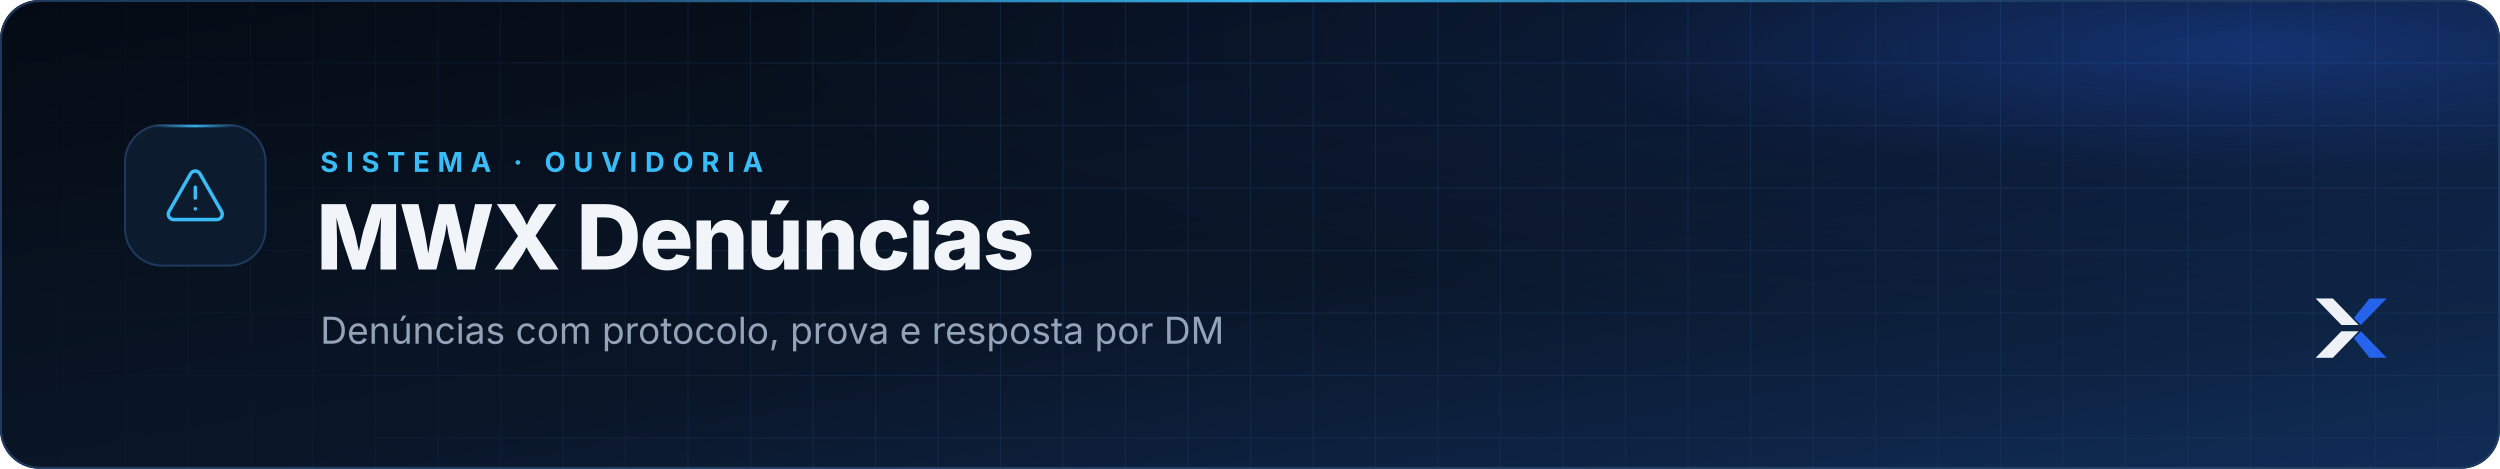
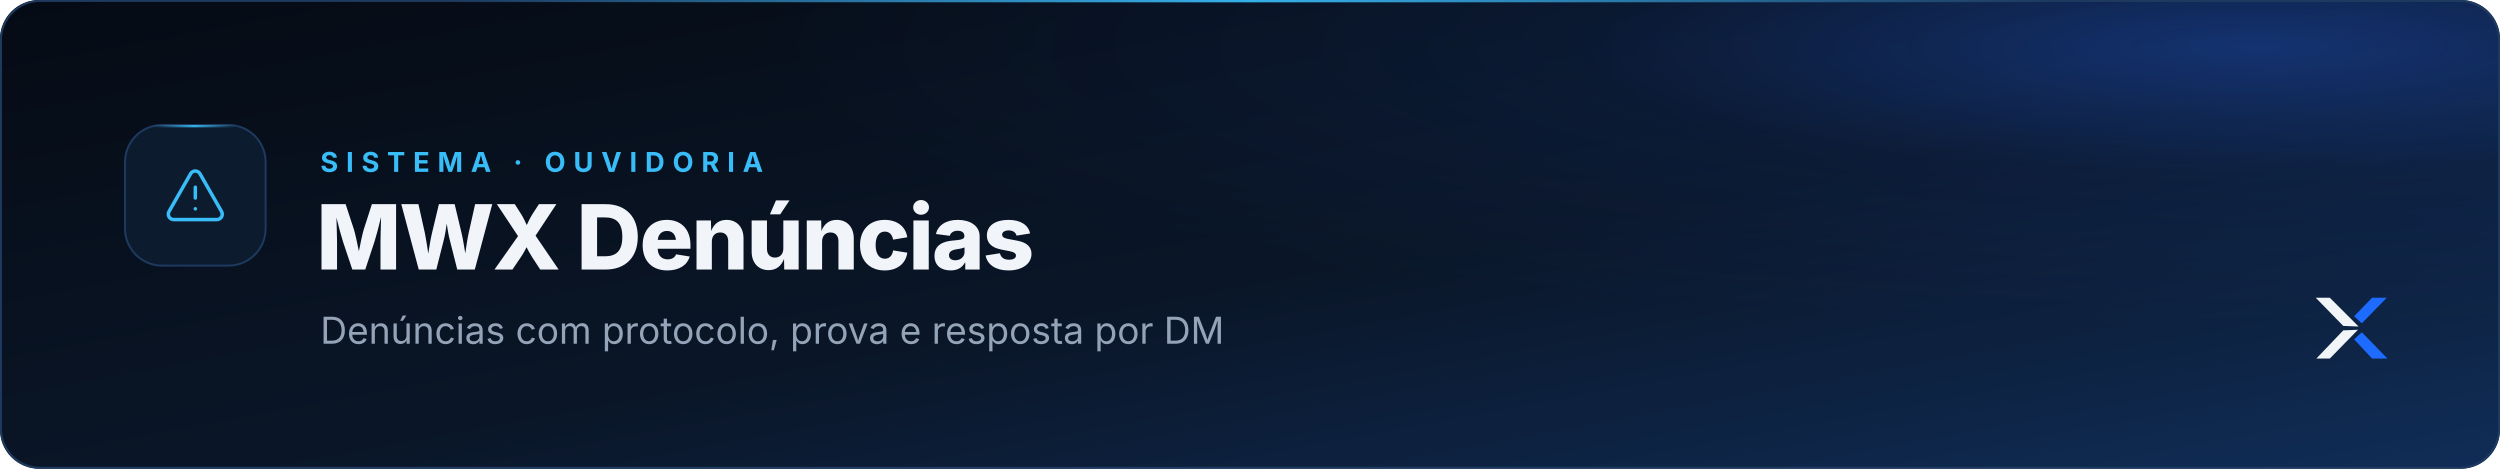
<svg xmlns="http://www.w3.org/2000/svg" width="1280" height="240" viewBox="0 0 1280 240" role="img" aria-label="MWX Denúncias — Denúncias com protocolo, prova e resposta por DM" font-family="'Segoe UI', 'Inter', 'Helvetica Neue', Arial, sans-serif">
  <defs>
    <linearGradient id="bgddenuncias" x1="0" y1="0" x2="1" y2="1">
      <stop offset="0" stop-color="#050B14" />
      <stop offset=".55" stop-color="#0A1628" />
      <stop offset="1" stop-color="#102D58" />
    </linearGradient>
    <radialGradient id="glowddenuncias" cx="0.9" cy="0.1" r=".6">
      <stop offset="0" stop-color="#2563EB" stop-opacity=".38" />
      <stop offset=".45" stop-color="#2563EB" stop-opacity=".08" />
      <stop offset="1" stop-color="#2563EB" stop-opacity="0" />
    </radialGradient>
-     <pattern id="gridddenuncias" width="32" height="32" patternUnits="userSpaceOnUse">
-       <path d="M32 0H0V32" fill="none" stroke="#1E3A5F" stroke-width="1" opacity=".45" />
-     </pattern>
    <linearGradient id="edgeddenuncias" x1="0" y1="0" x2="1" y2="0">
      <stop offset="0" stop-color="#38BDF8" stop-opacity="0" />
      <stop offset=".5" stop-color="#38BDF8" stop-opacity=".9" />
      <stop offset="1" stop-color="#38BDF8" stop-opacity="0" />
    </linearGradient>
-     <linearGradient id="txtddenuncias" x1="0" y1="0" x2="1" y2="0">
-       <stop offset="0" stop-color="#2563EB" />
-       <stop offset=".5" stop-color="#3B82F6" />
-       <stop offset="1" stop-color="#38BDF8" />
-     </linearGradient>
-     <linearGradient id="fadeddenuncias" x1="0" y1="0" x2="1" y2="0">
-       <stop offset="0" stop-color="#fff" stop-opacity="0" />
-       <stop offset=".35" stop-color="#fff" stop-opacity=".9" />
-       <stop offset="1" stop-color="#fff" />
-     </linearGradient>
-     <mask id="gmddenuncias">
-       <rect width="1280" height="240" fill="url(#fadeddenuncias)" />
-     </mask>
    <clipPath id="clipddenuncias">
      <rect width="1280" height="240" rx="20" />
    </clipPath>
  </defs>
  <g clip-path="url(#clipddenuncias)">
    <rect width="1280" height="240" fill="url(#bgddenuncias)" />
-     <rect width="1280" height="240" fill="url(#gridddenuncias)" mask="url(#gmddenuncias)" />
    <rect width="1280" height="240" fill="url(#glowddenuncias)" />
  </g>
  <rect x=".5" y=".5" width="1279" height="239" rx="20" fill="none" stroke="#1E3A5F" />
  <rect x="230" y="0" width="819" height="1.2" fill="url(#edgeddenuncias)" />
  <rect x="64" y="64" width="72" height="72" rx="19" fill="#0D1B2E" stroke="#1E3A5F" />
  <rect x="78" y="64" width="43" height="1.2" fill="url(#edgeddenuncias)" />
  <g transform="translate(83.44 83.44) scale(1.38)" fill="none" stroke="#38BDF8" stroke-width="1.30" stroke-linecap="round" stroke-linejoin="round" color="#38BDF8">
    <path d="m21.73 18-8-14a2 2 0 0 0-3.48 0l-8 14A2 2 0 0 0 4 21h16a2 2 0 0 0 1.73-3" />
    <path d="M12 9v4" />
    <path d="M12 17h.01" />
  </g>
  <text x="164" y="88" fill="#38BDF8" font-size="14" font-weight="700" letter-spacing="4">SISTEMA · OUVIDORIA</text>
  <text x="162" y="138" fill="#F1F5F9" font-size="46" font-weight="800" letter-spacing="-1">MWX Denúncias</text>
  <text x="164" y="176" fill="#94A3B8" font-size="19">Denúncias com protocolo, prova e resposta por DM</text>
-   <g transform="translate(1184 148) scale(0.4)">
-     <path d="M4 12h22l33 34H37Z" fill="#EEF2F7" />
-     <path d="M37 54h22L26 88H4Z" fill="#EEF2F7" />
-     <path d="M73 12h22L62 46 53 37Z" fill="#2563EB" />
-     <path d="M53 63l9-9 33 34H73Z" fill="#2563EB" />
+   <g transform="translate(1184 150.79) scale(0.3279)">
+     <g fill="#F2F5F8">
+       <path d="M 71,55 L 48,56 L 6,100 L 27,100 Z" />
+       <path d="M 5,5 L 48,49 L 72,50 L 27,5 Z" />
+     </g>
+     <g fill="#1E6BFF">
+       <path d="M 65,70 L 93,100 L 117,100 L 77,59 Z" />
+       <path d="M 116,5 L 93,5 L 65,34 L 77,45 Z" />
+     </g>
  </g>
</svg>
